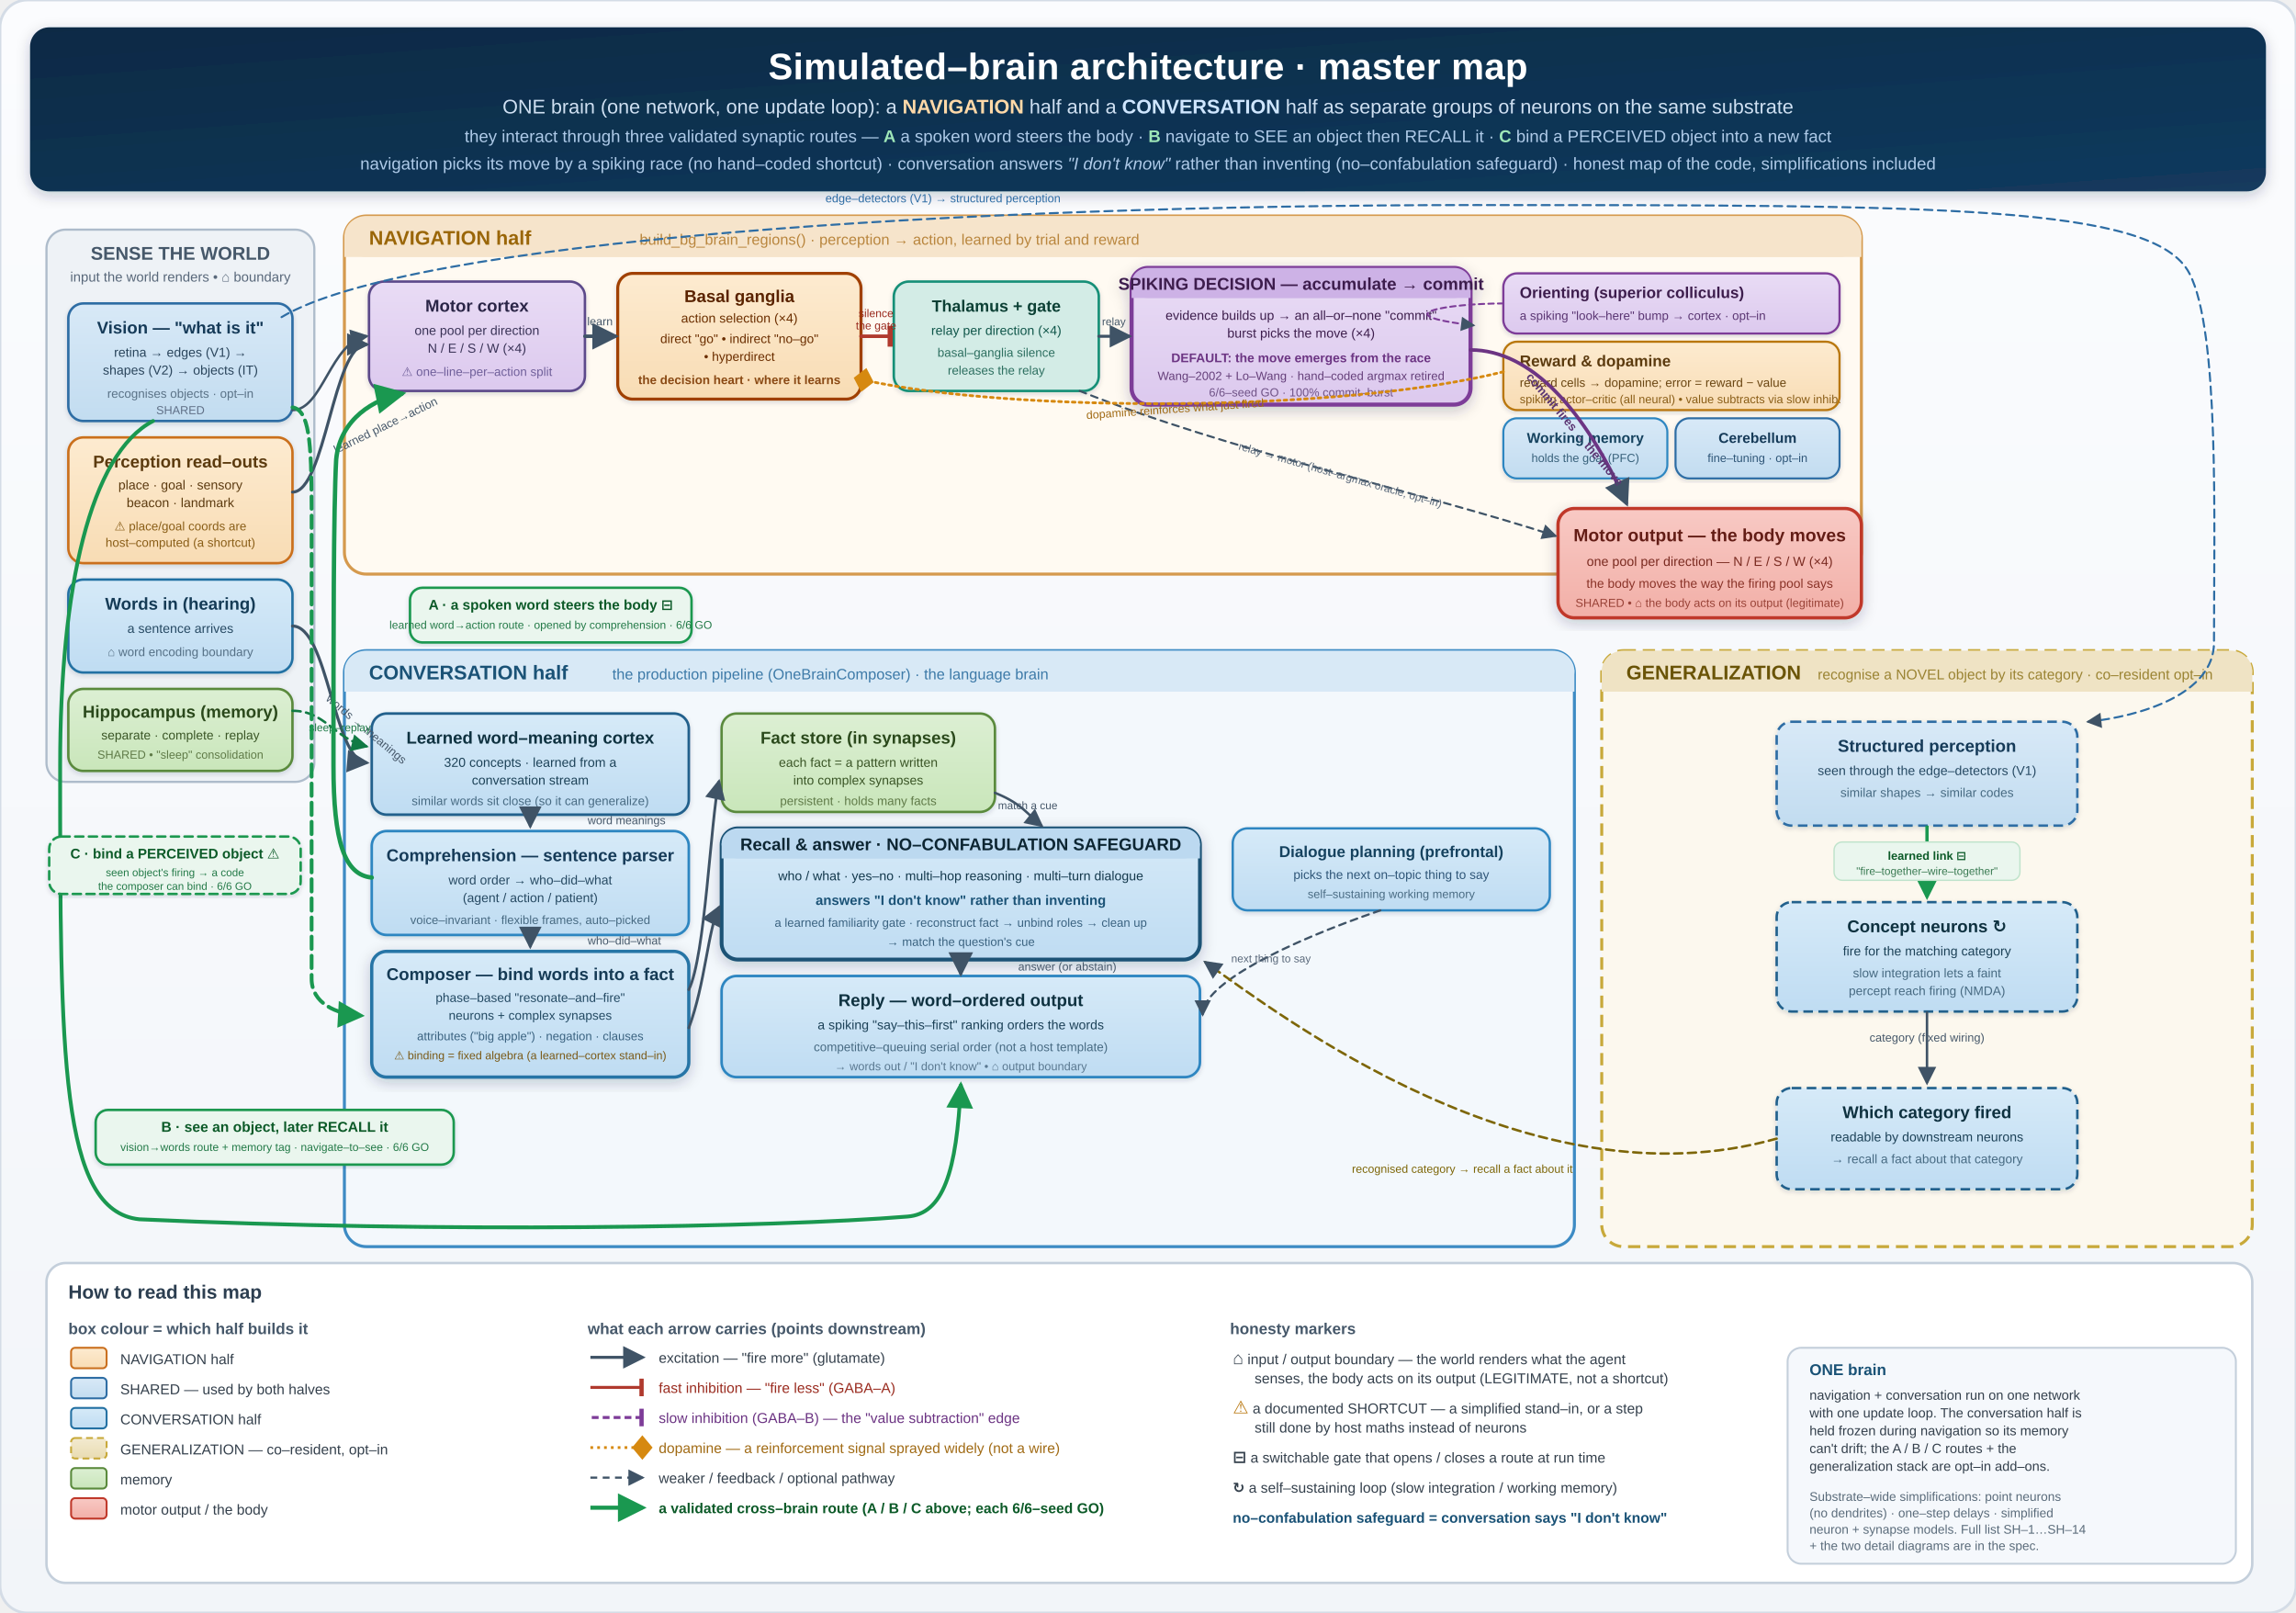
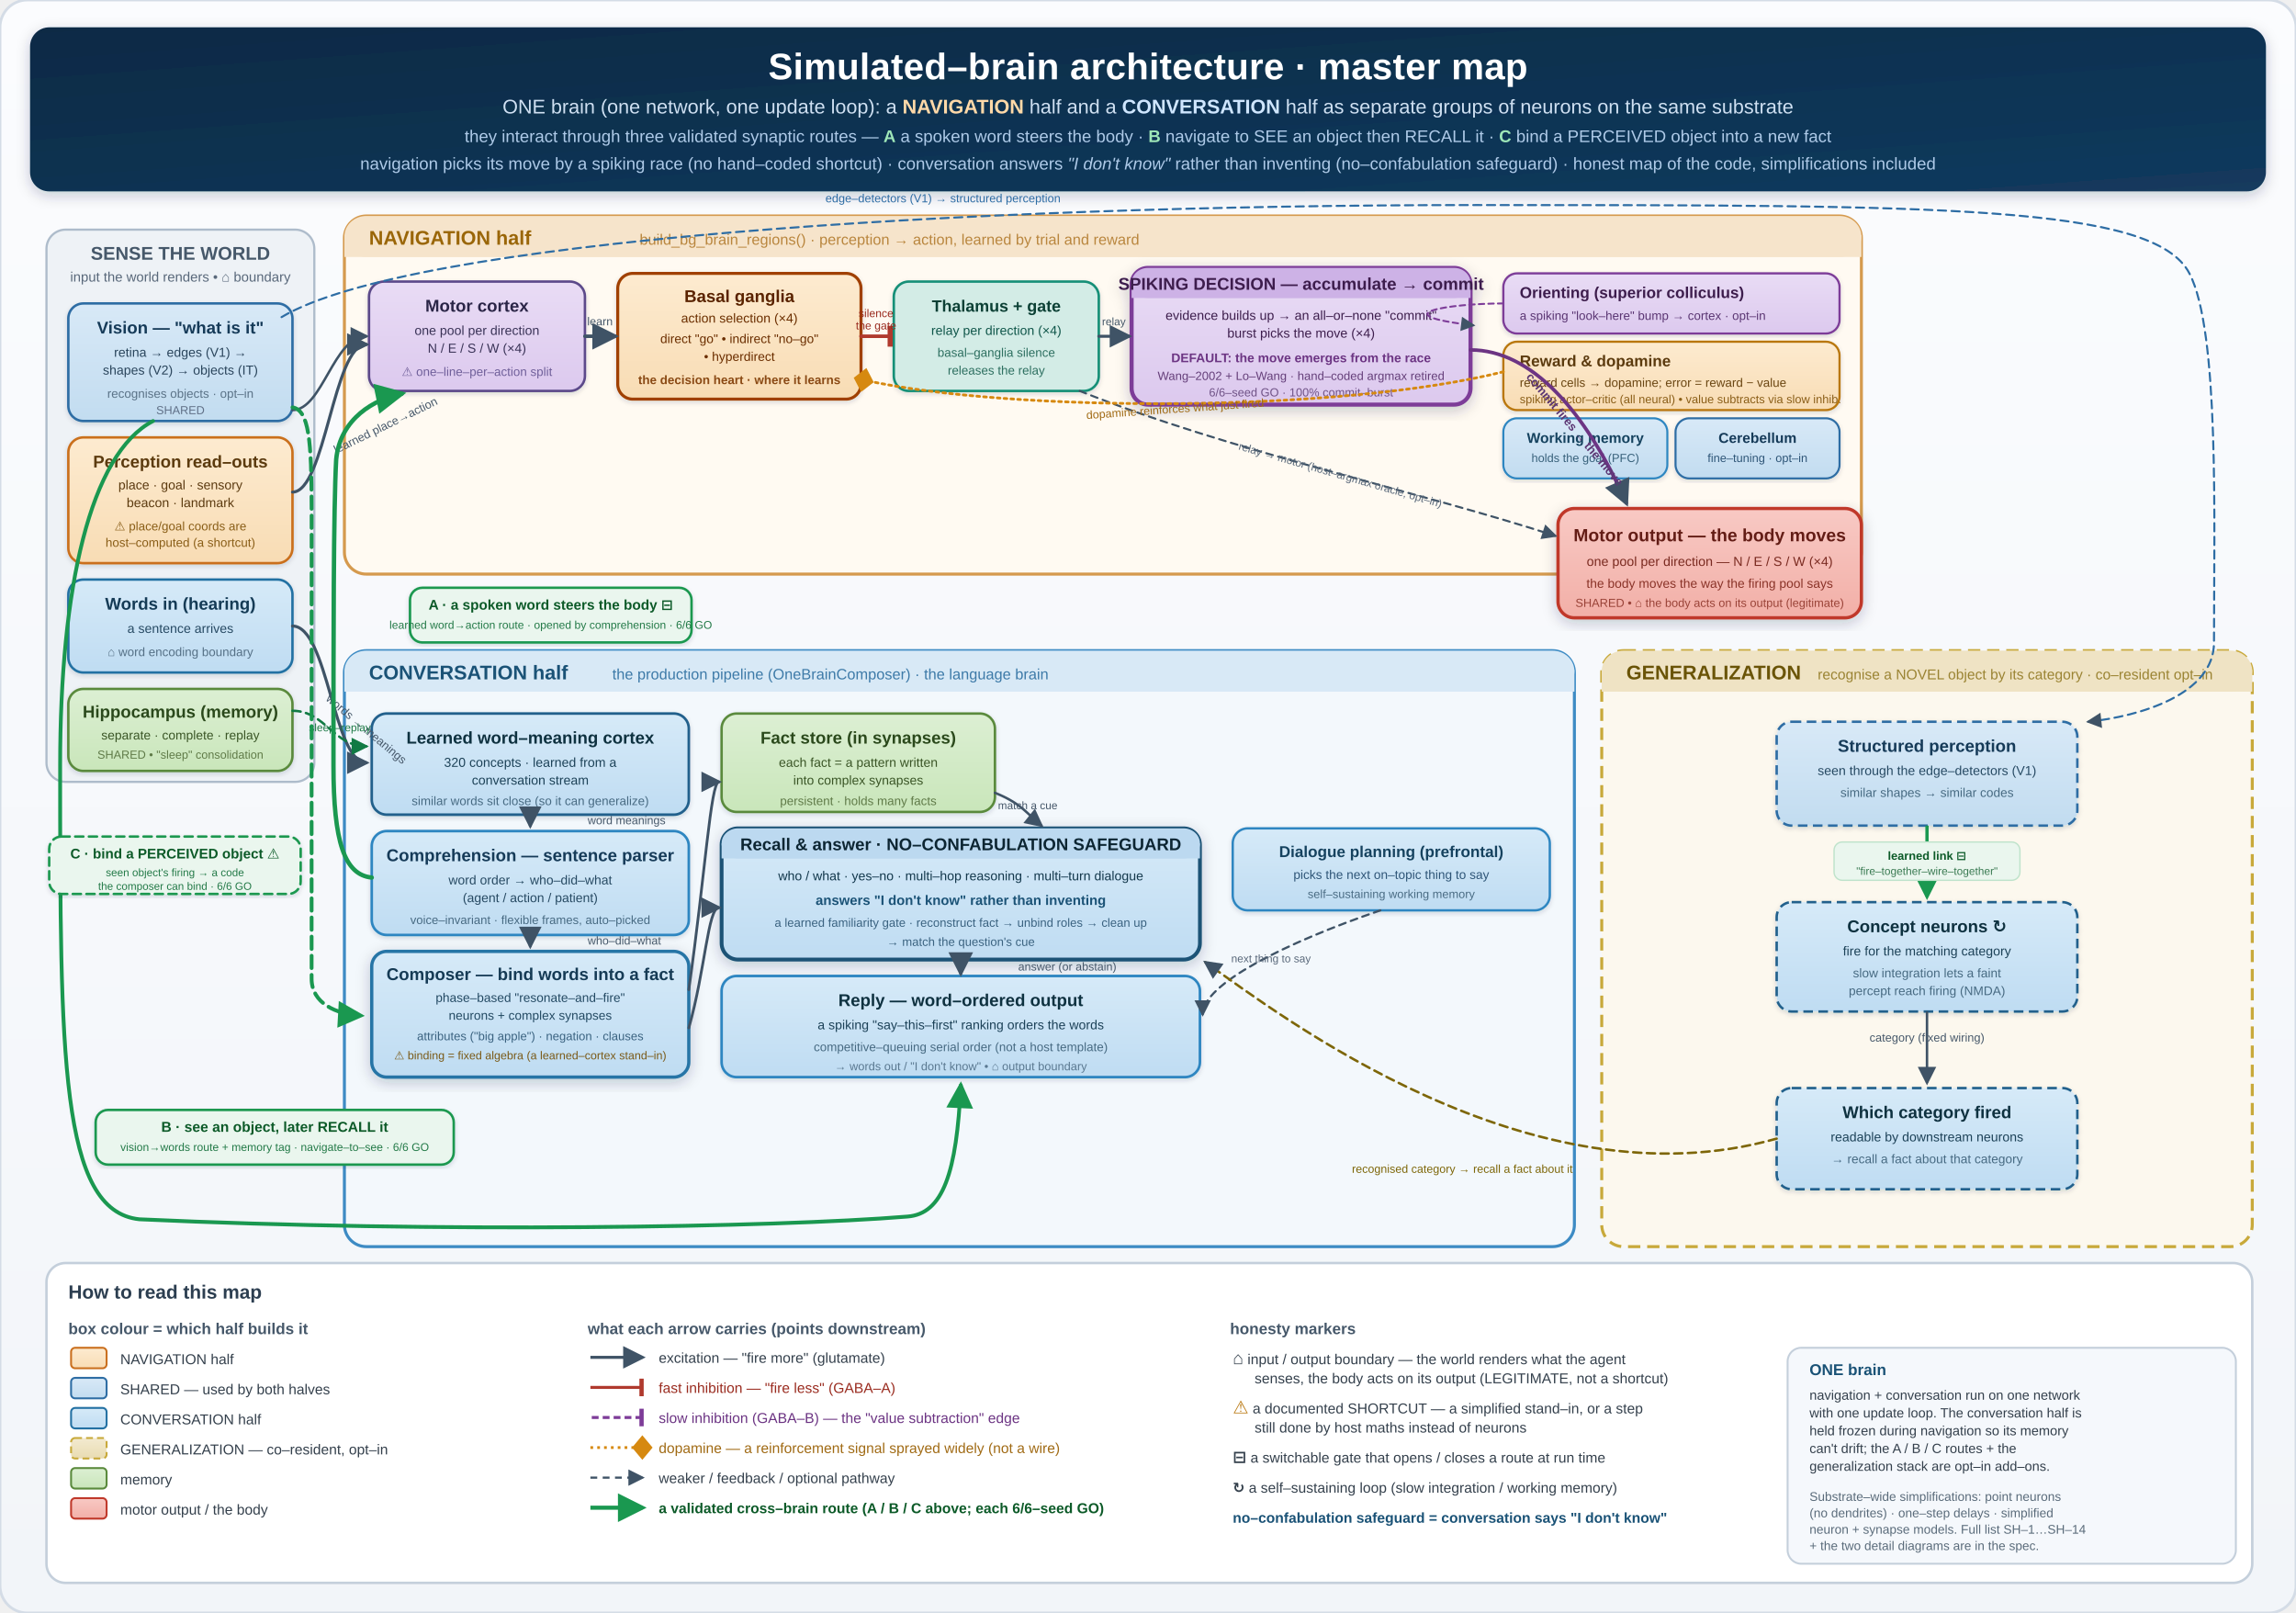
<svg xmlns="http://www.w3.org/2000/svg" viewBox="0 0 1680 1180" font-family="'Segoe UI','Helvetica Neue',Arial,sans-serif">
  <defs>
    <linearGradient id="gNav" x1="0" y1="0" x2="0" y2="1">
      <stop offset="0" stop-color="#fdebd0" />
      <stop offset="1" stop-color="#f8dcb4" />
    </linearGradient>
    <linearGradient id="gDec" x1="0" y1="0" x2="0" y2="1">
      <stop offset="0" stop-color="#e9dcf5" />
      <stop offset="1" stop-color="#dcc9ee" />
    </linearGradient>
    <linearGradient id="gMem" x1="0" y1="0" x2="0" y2="1">
      <stop offset="0" stop-color="#dcefd3" />
      <stop offset="1" stop-color="#c9e6ba" />
    </linearGradient>
    <linearGradient id="gPer" x1="0" y1="0" x2="0" y2="1">
      <stop offset="0" stop-color="#d8e9f7" />
      <stop offset="1" stop-color="#c2dcf0" />
    </linearGradient>
    <linearGradient id="gLang" x1="0" y1="0" x2="0" y2="1">
      <stop offset="0" stop-color="#d6eaf8" />
      <stop offset="1" stop-color="#bfdcf2" />
    </linearGradient>
    <linearGradient id="gMot" x1="0" y1="0" x2="0" y2="1">
      <stop offset="0" stop-color="#f8c9c4" />
      <stop offset="1" stop-color="#f2afa7" />
    </linearGradient>
    <linearGradient id="gGen" x1="0" y1="0" x2="0" y2="1">
      <stop offset="0" stop-color="#f3ead0" />
      <stop offset="1" stop-color="#e9dcb2" />
    </linearGradient>
    <linearGradient id="gHero" x1="0" y1="0" x2="1" y2="1">
      <stop offset="0" stop-color="#0b2a45" />
      <stop offset="1" stop-color="#123a5e" />
    </linearGradient>
    <linearGradient id="gPage" x1="0" y1="0" x2="0" y2="1">
      <stop offset="0" stop-color="#fbfcfe" />
      <stop offset="1" stop-color="#f2f5f9" />
    </linearGradient>
    <marker id="arrEx" viewBox="0 0 10 10" refX="8.5" refY="5" markerWidth="7.5" markerHeight="7.5" orient="auto-start-reverse">
      <path d="M0,0 L10,5 L0,10 z" fill="#3f5366" />
    </marker>
    <marker id="arrInh" viewBox="0 0 10 10" refX="1.5" refY="5" markerWidth="6.5" markerHeight="9" orient="auto-start-reverse">
      <rect x="0" y="0.5" width="2.2" height="9" fill="#b03a2e" />
    </marker>
    <marker id="arrSlow" viewBox="0 0 10 10" refX="1.5" refY="5" markerWidth="6.5" markerHeight="9" orient="auto-start-reverse">
      <rect x="0" y="0.5" width="2.2" height="9" fill="#7d3c98" />
    </marker>
    <marker id="arrDA" viewBox="0 0 12 12" refX="6" refY="6" markerWidth="9" markerHeight="9" orient="auto-start-reverse">
      <path d="M6,0 L11,6 L6,12 L1,6 z" fill="#d68910" />
    </marker>
    <marker id="arrX" viewBox="0 0 10 10" refX="8.5" refY="5" markerWidth="7" markerHeight="7" orient="auto-start-reverse">
      <path d="M0,0 L10,5 L0,10 z" fill="#1a9850" />
    </marker>
    <marker id="arrXr" viewBox="0 0 10 10" refX="8.5" refY="5" markerWidth="7" markerHeight="7" orient="auto-start-reverse">
      <path d="M0,0 L10,5 L0,10 z" fill="#117a44" />
    </marker>
    <filter id="soft" x="-8%" y="-8%" width="116%" height="116%">
      <feDropShadow dx="0" dy="1.4" stdDeviation="1.8" flood-color="#1a2a3a" flood-opacity="0.16" />
    </filter>
    <filter id="softLg" x="-12%" y="-12%" width="124%" height="124%">
      <feDropShadow dx="0" dy="3" stdDeviation="5" flood-color="#0b2240" flood-opacity="0.22" />
    </filter>
  </defs>
  <rect x="0" y="0" width="1680" height="1180" rx="20" fill="url(#gPage)" stroke="#d4dce6" stroke-width="2" />
  <g>
    <rect x="22" y="20" width="1636" height="120" rx="14" fill="url(#gHero)" filter="url(#softLg)" />
    <text x="840" y="58" text-anchor="middle" font-size="27" font-weight="700" fill="#ffffff" letter-spacing="0.2">Simulated–brain architecture · master map</text>
    <text x="840" y="83" text-anchor="middle" font-size="14.5" fill="#cfe0f2">ONE brain (one network, one update loop): a <tspan font-weight="700" fill="#ffd9a8">NAVIGATION</tspan> half and a <tspan font-weight="700" fill="#cfe6ff">CONVERSATION</tspan> half as separate groups of neurons on the same substrate</text>
    <text x="840" y="104" text-anchor="middle" font-size="12.5" fill="#aecae8">they interact through three validated synaptic routes — <tspan font-weight="700" fill="#9ee7b8">A</tspan> a spoken word steers the body · <tspan font-weight="700" fill="#9ee7b8">B</tspan> navigate to SEE an object then RECALL it · <tspan font-weight="700" fill="#9ee7b8">C</tspan> bind a PERCEIVED object into a new fact</text>
    <text x="840" y="124" text-anchor="middle" font-size="12.5" fill="#aecae8">navigation picks its move by a spiking race (no hand–coded shortcut) · conversation answers <tspan font-style="italic">"I don't know"</tspan> rather than inventing (no–confabulation safeguard) · honest map of the code, simplifications included</text>
  </g>
  <g>
    <rect x="34" y="168" width="196" height="404" rx="14" fill="#eef2f6" stroke="#aebccb" stroke-width="1.6" />
    <text x="132" y="190" text-anchor="middle" font-size="13.5" font-weight="700" fill="#46586a">SENSE THE WORLD</text>
    <text x="132" y="206" text-anchor="middle" font-size="10" fill="#59687a">input the world renders • ⌂ boundary</text>
    <g filter="url(#soft)">
      <rect x="50" y="222" width="164" height="86" rx="11" fill="url(#gPer)" stroke="#2e6da4" stroke-width="1.8" />
      <text x="132" y="244" text-anchor="middle" font-size="12.5" font-weight="700" fill="#163a59">Vision — "what is it"</text>
      <text x="132" y="261" text-anchor="middle" font-size="9.5" fill="#2a455c">retina → edges (V1) →</text>
      <text x="132" y="274" text-anchor="middle" font-size="9.5" fill="#2a455c">shapes (V2) → objects (IT)</text>
      <text x="132" y="291" text-anchor="middle" font-size="9" fill="#5a7287">recognises objects · opt–in</text>
      <text x="132" y="303" text-anchor="middle" font-size="8.5" fill="#5f6f86">SHARED</text>
    </g>
    <g filter="url(#soft)">
      <rect x="50" y="320" width="164" height="92" rx="11" fill="url(#gNav)" stroke="#ca6f1e" stroke-width="1.8" />
      <text x="132" y="342" text-anchor="middle" font-size="12.5" font-weight="700" fill="#5b3a10">Perception read–outs</text>
      <text x="132" y="358" text-anchor="middle" font-size="9.5" fill="#5b3a10">place · goal · sensory</text>
      <text x="132" y="371" text-anchor="middle" font-size="9.5" fill="#5b3a10">beacon · landmark</text>
      <text x="132" y="388" text-anchor="middle" font-size="9" fill="#8a5e18">⚠ place/goal coords are</text>
      <text x="132" y="400" text-anchor="middle" font-size="9" fill="#8a5e18">host–computed (a shortcut)</text>
    </g>
    <g filter="url(#soft)">
      <rect x="50" y="424" width="164" height="68" rx="11" fill="url(#gLang)" stroke="#2471a3" stroke-width="1.8" />
      <text x="132" y="446" text-anchor="middle" font-size="12.5" font-weight="700" fill="#123a55">Words in (hearing)</text>
      <text x="132" y="463" text-anchor="middle" font-size="9.5" fill="#274a63">a sentence arrives</text>
      <text x="132" y="480" text-anchor="middle" font-size="9" fill="#557086">⌂ word encoding boundary</text>
    </g>
    <g filter="url(#soft)">
      <rect x="50" y="504" width="164" height="60" rx="11" fill="url(#gMem)" stroke="#5a8a3c" stroke-width="1.8" />
      <text x="132" y="525" text-anchor="middle" font-size="12.5" font-weight="700" fill="#2c4a1c">Hippocampus (memory)</text>
      <text x="132" y="541" text-anchor="middle" font-size="9.3" fill="#3a5526">separate · complete · replay</text>
      <text x="132" y="555" text-anchor="middle" font-size="8.5" fill="#5f7a47">SHARED • "sleep" consolidation</text>
    </g>
  </g>
  <g>
    <rect x="252" y="158" width="1110" height="262" rx="16" fill="#fffaf2" stroke="#d59a4e" stroke-width="2.2" />
    <rect x="252" y="158" width="1110" height="30" rx="16" fill="#f6e4cb" />
    <rect x="252" y="172" width="1110" height="16" fill="#f6e4cb" />
    <text x="270" y="179" font-size="14.5" font-weight="700" fill="#9a6608">NAVIGATION half</text>
    <text x="468" y="179" font-size="11" fill="#b9863e">build_bg_brain_regions()  ·  perception → action, learned by trial and reward</text>
    <g filter="url(#soft)">
      <rect x="270" y="206" width="158" height="80" rx="11" fill="url(#gDec)" stroke="#5b4a8a" stroke-width="1.8" />
      <text x="349" y="228" text-anchor="middle" font-size="12.5" font-weight="700" fill="#2c2547">Motor cortex</text>
      <text x="349" y="245" text-anchor="middle" font-size="9.5" fill="#3a3357">one pool per direction</text>
      <text x="349" y="258" text-anchor="middle" font-size="9.5" fill="#3a3357">N / E / S / W  (×4)</text>
      <text x="349" y="275" text-anchor="middle" font-size="9" fill="#6f5f9a">⚠ one–line–per–action split</text>
    </g>
    <g filter="url(#soft)">
      <rect x="452" y="200" width="178" height="92" rx="11" fill="url(#gNav)" stroke="#a04000" stroke-width="2.2" />
      <text x="541" y="221" text-anchor="middle" font-size="12.5" font-weight="700" fill="#5a2400">Basal ganglia</text>
      <text x="541" y="236" text-anchor="middle" font-size="9.5" fill="#6b2e00">action selection (×4)</text>
      <text x="541" y="251" text-anchor="middle" font-size="9.3" fill="#6b2e00">direct "go" • indirect "no–go"</text>
      <text x="541" y="264" text-anchor="middle" font-size="9.3" fill="#6b2e00">• hyperdirect</text>
      <text x="541" y="281" text-anchor="middle" font-size="9" font-weight="700" fill="#8a4a14">the decision heart · where it learns</text>
    </g>
    <g filter="url(#soft)">
      <rect x="654" y="206" width="150" height="80" rx="11" fill="#d3ece6" stroke="#148f77" stroke-width="1.8" />
      <text x="729" y="228" text-anchor="middle" font-size="12" font-weight="700" fill="#0a4034">Thalamus + gate</text>
      <text x="729" y="245" text-anchor="middle" font-size="9.5" fill="#10564a">relay per direction (×4)</text>
      <text x="729" y="261" text-anchor="middle" font-size="9" fill="#2d6f60">basal–ganglia silence</text>
      <text x="729" y="274" text-anchor="middle" font-size="9" fill="#2d6f60">releases the relay</text>
    </g>
    <g filter="url(#softLg)">
      <rect x="828" y="196" width="248" height="100" rx="12" fill="url(#gDec)" stroke="#7d3c98" stroke-width="3" />
      <rect x="828" y="196" width="248" height="22" rx="12" fill="#cdb2e6" />
      <rect x="828" y="207" width="248" height="11" fill="#cdb2e6" />
      <text x="952" y="212" text-anchor="middle" font-size="12.5" font-weight="700" fill="#3e1f4d">SPIKING DECISION — accumulate → commit</text>
      <text x="952" y="234" text-anchor="middle" font-size="9.6" fill="#3e1f4d">evidence builds up → an all–or–none "commit"</text>
      <text x="952" y="247" text-anchor="middle" font-size="9.6" fill="#3e1f4d">burst picks the move  (×4)</text>
      <text x="952" y="265" text-anchor="middle" font-size="9.3" font-weight="700" fill="#6c3483">DEFAULT: the move emerges from the race</text>
      <text x="952" y="278" text-anchor="middle" font-size="8.8" fill="#653f7a">Wang–2002 + Lo–Wang · hand–coded argmax retired</text>
      <text x="952" y="290" text-anchor="middle" font-size="8.6" fill="#6f5286">6/6–seed GO · 100% commit–burst</text>
    </g>
    <g filter="url(#soft)">
      <rect x="1100" y="200" width="246" height="44" rx="10" fill="url(#gDec)" stroke="#7d3c98" stroke-width="1.6" />
      <text x="1112" y="218" font-size="11.5" font-weight="700" fill="#3e1f4d">Orienting (superior colliculus)</text>
      <text x="1112" y="234" font-size="9" fill="#5b3673">a spiking "look–here" bump → cortex · opt–in</text>
    </g>
    <g filter="url(#soft)">
      <rect x="1100" y="250" width="246" height="50" rx="10" fill="url(#gNav)" stroke="#b9770e" stroke-width="1.6" />
      <text x="1112" y="268" font-size="11.5" font-weight="700" fill="#5b3a10">Reward &amp; dopamine</text>
      <text x="1112" y="283" font-size="9" fill="#6b4612">reward cells → dopamine; error = reward − value</text>
      <text x="1112" y="295" font-size="8.6" fill="#8a5e18">spiking actor–critic (all neural) • value subtracts via slow inhib.</text>
    </g>
    <g filter="url(#soft)">
      <rect x="1100" y="306" width="120" height="44" rx="10" fill="url(#gPer)" stroke="#2e86c1" stroke-width="1.5" />
      <text x="1160" y="324" text-anchor="middle" font-size="10.5" font-weight="700" fill="#16435f">Working memory</text>
      <text x="1160" y="338" text-anchor="middle" font-size="8.6" fill="#37607a">holds the goal (PFC)</text>
    </g>
    <g filter="url(#soft)">
      <rect x="1226" y="306" width="120" height="44" rx="10" fill="url(#gPer)" stroke="#2e6da4" stroke-width="1.5" />
      <text x="1286" y="324" text-anchor="middle" font-size="10.5" font-weight="700" fill="#163a59">Cerebellum</text>
      <text x="1286" y="338" text-anchor="middle" font-size="8.6" fill="#2e5577">fine–tuning · opt–in</text>
    </g>
  </g>
  <g filter="url(#softLg)">
    <rect x="1140" y="372" width="222" height="80" rx="12" fill="url(#gMot)" stroke="#c0392b" stroke-width="2.4" />
    <text x="1251" y="396" text-anchor="middle" font-size="13" font-weight="700" fill="#641e16">Motor output — the body moves</text>
    <text x="1251" y="414" text-anchor="middle" font-size="9.6" fill="#7a2a20">one pool per direction — N / E / S / W (×4)</text>
    <text x="1251" y="430" text-anchor="middle" font-size="9.3" fill="#8a3328">the body moves the way the firing pool says</text>
    <text x="1251" y="444" text-anchor="middle" font-size="8.6" fill="#9a4338">SHARED • ⌂ the body acts on its output (legitimate)</text>
  </g>
  <g>
    <rect x="252" y="476" width="900" height="436" rx="16" fill="#f3f8fc" stroke="#3d8bc4" stroke-width="2.2" />
    <rect x="252" y="476" width="900" height="30" rx="16" fill="#d8e9f6" />
    <rect x="252" y="490" width="900" height="16" fill="#d8e9f6" />
    <text x="270" y="497" font-size="14.5" font-weight="700" fill="#1a5276">CONVERSATION half</text>
    <text x="448" y="497" font-size="11" fill="#3d7aa8">the production pipeline (OneBrainComposer) · the language brain</text>
    <g filter="url(#soft)">
      <rect x="272" y="522" width="232" height="74" rx="11" fill="url(#gLang)" stroke="#21618c" stroke-width="1.9" />
      <text x="388" y="544" text-anchor="middle" font-size="12.5" font-weight="700" fill="#10303f">Learned word–meaning cortex</text>
      <text x="388" y="561" text-anchor="middle" font-size="9.5" fill="#1d4258">320 concepts · learned from a</text>
      <text x="388" y="574" text-anchor="middle" font-size="9.5" fill="#1d4258">conversation stream</text>
      <text x="388" y="589" text-anchor="middle" font-size="9" fill="#476a82">similar words sit close (so it can generalize)</text>
    </g>
    <g filter="url(#soft)">
      <rect x="272" y="608" width="232" height="76" rx="11" fill="url(#gLang)" stroke="#2e86c1" stroke-width="1.9" />
      <text x="388" y="630" text-anchor="middle" font-size="12.5" font-weight="700" fill="#163a59">Comprehension — sentence parser</text>
      <text x="388" y="647" text-anchor="middle" font-size="9.4" fill="#274a63">word order → who–did–what</text>
      <text x="388" y="660" text-anchor="middle" font-size="9.4" fill="#274a63">(agent / action / patient)</text>
      <text x="388" y="676" text-anchor="middle" font-size="8.8" fill="#476a82">voice–invariant · flexible frames, auto–picked</text>
    </g>
    <g filter="url(#softLg)">
      <rect x="272" y="696" width="232" height="92" rx="11" fill="url(#gLang)" stroke="#2874a6" stroke-width="2.4" />
      <text x="388" y="717" text-anchor="middle" font-size="12.5" font-weight="700" fill="#143a54">Composer — bind words into a fact</text>
      <text x="388" y="733" text-anchor="middle" font-size="9.2" fill="#244a63">phase–based "resonate–and–fire"</text>
      <text x="388" y="746" text-anchor="middle" font-size="9.2" fill="#244a63">neurons + complex synapses</text>
      <text x="388" y="761" text-anchor="middle" font-size="8.8" fill="#3a6280">attributes ("big apple") · negation · clauses</text>
      <text x="388" y="775" text-anchor="middle" font-size="8.4" fill="#7a5a18">⚠ binding = fixed algebra (a learned–cortex stand–in)</text>
    </g>
    <g filter="url(#soft)">
      <rect x="528" y="522" width="200" height="72" rx="11" fill="url(#gMem)" stroke="#5a8a3c" stroke-width="1.8" />
      <text x="628" y="544" text-anchor="middle" font-size="12.5" font-weight="700" fill="#2c4a1c">Fact store (in synapses)</text>
      <text x="628" y="561" text-anchor="middle" font-size="9.4" fill="#3a5526">each fact = a pattern written</text>
      <text x="628" y="574" text-anchor="middle" font-size="9.4" fill="#3a5526">into complex synapses</text>
      <text x="628" y="589" text-anchor="middle" font-size="9" fill="#5f7a47">persistent · holds many facts</text>
    </g>
    <g filter="url(#softLg)">
      <rect x="528" y="606" width="350" height="96" rx="12" fill="url(#gLang)" stroke="#1a5276" stroke-width="2.8" />
      <rect x="528" y="606" width="350" height="22" rx="12" fill="#bcd9f0" />
      <rect x="528" y="617" width="350" height="11" fill="#bcd9f0" />
      <text x="703" y="622" text-anchor="middle" font-size="12.5" font-weight="700" fill="#0c2533">Recall &amp; answer · NO–CONFABULATION SAFEGUARD</text>
      <text x="703" y="644" text-anchor="middle" font-size="9.5" fill="#13384c">who / what · yes–no · multi–hop reasoning · multi–turn dialogue</text>
      <text x="703" y="662" text-anchor="middle" font-size="10" font-weight="700" fill="#1a5276">answers "I don't know" rather than inventing</text>
      <text x="703" y="678" text-anchor="middle" font-size="8.8" fill="#3a6280">a learned familiarity gate · reconstruct fact → unbind roles → clean up</text>
      <text x="703" y="692" text-anchor="middle" font-size="8.8" fill="#3a6280">→ match the question's cue</text>
    </g>
    <g filter="url(#soft)">
      <rect x="902" y="606" width="232" height="60" rx="11" fill="url(#gLang)" stroke="#2e86c1" stroke-width="1.7" />
      <text x="1018" y="627" text-anchor="middle" font-size="11.5" font-weight="700" fill="#16435f">Dialogue planning (prefrontal)</text>
      <text x="1018" y="643" text-anchor="middle" font-size="9.2" fill="#2e5577">picks the next on–topic thing to say</text>
      <text x="1018" y="657" text-anchor="middle" font-size="8.6" fill="#4a6c84">self–sustaining working memory</text>
    </g>
    <g filter="url(#soft)">
      <rect x="528" y="714" width="350" height="74" rx="11" fill="url(#gLang)" stroke="#2e86c1" stroke-width="1.9" />
      <text x="703" y="736" text-anchor="middle" font-size="12.5" font-weight="700" fill="#10303f">Reply — word–ordered output</text>
      <text x="703" y="753" text-anchor="middle" font-size="9.5" fill="#1d4258">a spiking "say–this–first" ranking orders the words</text>
      <text x="703" y="769" text-anchor="middle" font-size="9" fill="#476a82">competitive–queuing serial order (not a host template)</text>
      <text x="703" y="783" text-anchor="middle" font-size="8.6" fill="#5a7890">→ words out / "I don't know" • ⌂ output boundary</text>
    </g>
  </g>
  <g>
    <rect x="1172" y="476" width="476" height="436" rx="16" fill="#fcf8ee" stroke="#c8a93a" stroke-width="2.2" stroke-dasharray="9 5" />
    <rect x="1172" y="476" width="476" height="30" rx="16" fill="#efe3c4" />
    <rect x="1172" y="490" width="476" height="16" fill="#efe3c4" />
    <text x="1190" y="497" font-size="14.5" font-weight="700" fill="#6a5407">GENERALIZATION</text>
    <text x="1330" y="497" font-size="10.5" fill="#9a8332">recognise a NOVEL object by its category · co–resident opt–in</text>
    <g filter="url(#soft)">
      <rect x="1300" y="528" width="220" height="76" rx="11" fill="url(#gPer)" stroke="#2e6da4" stroke-width="1.8" stroke-dasharray="7 4" />
      <text x="1410" y="550" text-anchor="middle" font-size="12.5" font-weight="700" fill="#163a59">Structured perception</text>
      <text x="1410" y="567" text-anchor="middle" font-size="9.5" fill="#274a63">seen through the edge–detectors (V1)</text>
      <text x="1410" y="583" text-anchor="middle" font-size="9.2" fill="#476a82">similar shapes → similar codes</text>
    </g>
    <g filter="url(#soft)">
      <rect x="1300" y="660" width="220" height="80" rx="11" fill="url(#gLang)" stroke="#21618c" stroke-width="1.8" stroke-dasharray="7 4" />
      <text x="1410" y="682" text-anchor="middle" font-size="12.5" font-weight="700" fill="#10303f">Concept neurons  ↻</text>
      <text x="1410" y="699" text-anchor="middle" font-size="9.5" fill="#1d4258">fire for the matching category</text>
      <text x="1410" y="715" text-anchor="middle" font-size="9.2" fill="#476a82">slow integration lets a faint</text>
      <text x="1410" y="728" text-anchor="middle" font-size="9.2" fill="#476a82">percept reach firing (NMDA)</text>
    </g>
    <g filter="url(#soft)">
      <rect x="1300" y="796" width="220" height="74" rx="11" fill="url(#gLang)" stroke="#21618c" stroke-width="1.8" stroke-dasharray="7 4" />
      <text x="1410" y="818" text-anchor="middle" font-size="12.5" font-weight="700" fill="#10303f">Which category fired</text>
      <text x="1410" y="835" text-anchor="middle" font-size="9.5" fill="#1d4258">readable by downstream neurons</text>
      <text x="1410" y="851" text-anchor="middle" font-size="9.2" fill="#476a82">→ recall a fact about that category</text>
    </g>
    <path d="M1410,604 L1410,656" fill="none" stroke="#1a9850" stroke-width="2.4" marker-end="url(#arrX)" />
    <rect x="1342" y="616" width="136" height="28" rx="6" fill="#eaf6ee" stroke="#bfe3cb" stroke-width="1" />
    <text x="1410" y="629" text-anchor="middle" font-size="8.6" font-weight="700" fill="#0c5a28">learned link ⊟</text>
    <text x="1410" y="640" text-anchor="middle" font-size="8" fill="#3a7a52">"fire–together–wire–together"</text>
    <path d="M1410,740 L1410,792" fill="none" stroke="#3f5366" stroke-width="1.8" marker-end="url(#arrEx)" />
    <text x="1410" y="762" text-anchor="middle" font-size="8.6" fill="#46586a">category (fixed wiring)</text>
  </g>
  <g fill="none" stroke-linecap="round">
-     <path d="M214,300 C236,300 242,250 268,246" stroke="#3f5366" stroke-width="1.8" marker-end="url(#arrEx)" />
+     <path d="M214,300 C236,300 244,246 268,246" stroke="#3f5366" stroke-width="1.8" marker-end="url(#arrEx)" />
    <path d="M214,360 C238,360 244,252 268,252" stroke="#3f5366" stroke-width="2.2" marker-end="url(#arrEx)" />
    <text x="246" y="332" font-size="8.6" fill="#46586a" transform="rotate(-26 246 332)">learned place→action</text>
-     <path d="M214,458 C240,458 244,556 268,558" stroke="#3f5366" stroke-width="2.2" marker-end="url(#arrEx)" />
+     <path d="M214,458 C240,458 244,558 268,558" stroke="#3f5366" stroke-width="2.2" marker-end="url(#arrEx)" />
    <text x="238" y="512" font-size="8.6" fill="#46586a" transform="rotate(40 238 512)">words → meanings</text>
    <path d="M428,246 L450,246" stroke="#3f5366" stroke-width="2.6" marker-end="url(#arrEx)" />
    <text x="439" y="238" text-anchor="middle" font-size="8.4" fill="#46586a">learn</text>
    <path d="M630,246 L652,246" stroke="#b03a2e" stroke-width="2.6" marker-end="url(#arrInh)" />
    <text x="641" y="232" text-anchor="middle" font-size="8.2" fill="#9a2c20">silence</text>
    <text x="641" y="241" text-anchor="middle" font-size="8.2" fill="#9a2c20">the gate</text>
    <path d="M804,246 L826,246" stroke="#3f5366" stroke-width="2.2" marker-end="url(#arrEx)" />
    <text x="815" y="238" text-anchor="middle" font-size="8" fill="#46586a">relay</text>
    <path d="M1076,256 C1120,256 1160,300 1190,368" stroke="#6c3483" stroke-width="2.6" marker-end="url(#arrEx)" />
    <text x="1150" y="316" text-anchor="middle" font-size="8.8" font-weight="700" fill="#5b3673" transform="rotate(50 1150 316)">commit fires → the move</text>
    <path d="M790,286 C900,330 1040,360 1138,392" stroke="#3f5366" stroke-width="1.5" stroke-dasharray="5 4" marker-end="url(#arrEx)" />
    <text x="980" y="350" text-anchor="middle" font-size="8" fill="#59687a" transform="rotate(16 980 350)">relay → motor (host–argmax oracle, opt–in)</text>
    <path d="M1100,222 C1060,222 1010,230 1078,238" stroke="#7d3c98" stroke-width="1.4" stroke-dasharray="4 3" marker-end="url(#arrEx)" />
    <path d="M1100,272 C980,302 740,302 632,278" stroke="#d68910" stroke-width="2" stroke-dasharray="2 3" marker-end="url(#arrDA)" />
    <text x="860" y="302" text-anchor="middle" font-size="8.4" fill="#a06a14" transform="rotate(-4 860 302)">dopamine reinforces what just fired</text>
    <path d="M388,596 L388,604" stroke="#3f5366" stroke-width="2.2" marker-end="url(#arrEx)" />
    <text x="430" y="603" font-size="8.4" fill="#46586a">word meanings</text>
    <path d="M388,684 L388,692" stroke="#3f5366" stroke-width="2.2" marker-end="url(#arrEx)" />
    <text x="430" y="691" font-size="8.4" fill="#46586a">who–did–what</text>
-     <path d="M504,724 C516,700 520,600 526,572" stroke="#3f5366" stroke-width="2" marker-end="url(#arrEx)" />
-     <path d="M504,752 C516,720 518,680 526,664" stroke="#3f5366" stroke-width="2" marker-end="url(#arrEx)" />
+     <path d="M504,724 C516,640 520,572 526,572" stroke="#3f5366" stroke-width="2" marker-end="url(#arrEx)" />
+     <path d="M504,752 C516,710 518,664 526,664" stroke="#3f5366" stroke-width="2" marker-end="url(#arrEx)" />
    <path d="M728,580 C748,588 752,596 762,604" stroke="#3f5366" stroke-width="1.8" marker-end="url(#arrEx)" />
    <text x="752" y="592" text-anchor="middle" font-size="8" fill="#46586a">match a cue</text>
    <path d="M703,702 L703,712" stroke="#3f5366" stroke-width="2.4" marker-end="url(#arrEx)" />
    <text x="745" y="710" font-size="8.4" fill="#46586a">answer (or abstain)</text>
    <path d="M1010,666 C940,690 880,720 880,742" stroke="#3f5366" stroke-width="1.6" stroke-dasharray="5 4" marker-end="url(#arrEx)" />
    <text x="930" y="704" text-anchor="middle" font-size="8" fill="#59687a">next thing to say</text>
-     <path d="M214,520 C238,520 244,540 268,546" stroke="#117a44" stroke-width="1.8" stroke-dasharray="6 4" marker-end="url(#arrXr)" />
+     <path d="M214,520 C238,520 244,546 268,546" stroke="#117a44" stroke-width="1.8" stroke-dasharray="6 4" marker-end="url(#arrXr)" />
    <text x="226" y="535" font-size="8" fill="#1e7a46">sleep–replay</text>
  </g>
  <g fill="none" stroke-linecap="round">
    <path d="M272,642 C252,640 244,616 244,560 C244,470 244,372 246,336 C249,306 274,292 294,288" stroke="#1a9850" stroke-width="3.2" marker-end="url(#arrX)" />
    <path d="M214,298 C226,300 228,322 228,372 C228,520 228,672 228,716 C228,734 246,742 264,743" stroke="#1a9850" stroke-width="2.8" stroke-dasharray="9 5" marker-end="url(#arrX)" />
    <path d="M112,308 C66,332 44,430 44,560 C44,772 44,886 102,892 C320,902 566,898 664,890 C690,888 700,858 703,794" stroke="#1a9850" stroke-width="2.8" marker-end="url(#arrX)" />
    <g>
      <rect x="300" y="430" width="206" height="40" rx="9" fill="#eaf6ee" stroke="#1a9850" stroke-width="1.8" filter="url(#soft)" />
      <text x="403" y="446" text-anchor="middle" font-size="10.3" font-weight="700" fill="#0c5a28">A · a spoken word steers the body ⊟</text>
      <text x="403" y="460" text-anchor="middle" font-size="8.2" fill="#247a48">learned word→action route · opened by comprehension · 6/6 GO</text>
    </g>
    <g>
      <rect x="36" y="612" width="184" height="42" rx="9" fill="#eaf6ee" stroke="#1a9850" stroke-width="1.8" stroke-dasharray="6 4" filter="url(#soft)" />
      <text x="128" y="628" text-anchor="middle" font-size="10.2" font-weight="700" fill="#0c5a28">C · bind a PERCEIVED object ⚠</text>
      <text x="128" y="641" text-anchor="middle" font-size="7.9" fill="#247a48">seen object's firing → a code</text>
      <text x="128" y="651" text-anchor="middle" font-size="7.9" fill="#247a48">the composer can bind · 6/6 GO</text>
    </g>
    <g>
      <rect x="70" y="812" width="262" height="40" rx="9" fill="#eaf6ee" stroke="#1a9850" stroke-width="1.8" filter="url(#soft)" />
      <text x="201" y="828" text-anchor="middle" font-size="10.5" font-weight="700" fill="#0c5a28">B · see an object, later RECALL it</text>
      <text x="201" y="842" text-anchor="middle" font-size="8.2" fill="#247a48">vision→words route + memory tag · navigate–to–see · 6/6 GO</text>
    </g>
    <path d="M206,232 C300,176 700,150 1080,150 C1420,150 1576,150 1602,200 C1624,242 1620,380 1620,470 C1620,508 1566,524 1528,528" stroke="#2e6da4" stroke-width="1.5" stroke-dasharray="6 4" marker-end="url(#arrEx)" />
    <text x="690" y="148" text-anchor="middle" font-size="8.6" fill="#2e6da4">edge–detectors (V1) → structured perception</text>
    <path d="M1300,833 C1120,884 936,742 882,704" stroke="#7d6608" stroke-width="1.8" stroke-dasharray="6 4" marker-end="url(#arrEx)" />
    <text x="1070" y="858" text-anchor="middle" font-size="8.4" fill="#7d6608">recognised category → recall a fact about it</text>
  </g>
  <g>
    <rect x="34" y="924" width="1614" height="234" rx="14" fill="#ffffff" stroke="#c4cfdb" stroke-width="1.8" />
    <text x="50" y="950" font-size="14" font-weight="700" fill="#2c3e50">How to read this map</text>
    <text x="50" y="976" font-size="11.5" font-weight="700" fill="#46586a">box colour = which half builds it</text>
    <g font-size="10.5" fill="#34404c">
      <rect x="52" y="986" width="26" height="15" rx="3" fill="url(#gNav)" stroke="#ca6f1e" stroke-width="1.4" />
      <text x="88" y="998">NAVIGATION half</text>
      <rect x="52" y="1008" width="26" height="15" rx="3" fill="url(#gPer)" stroke="#2e6da4" stroke-width="1.4" />
      <text x="88" y="1020">SHARED — used by both halves</text>
      <rect x="52" y="1030" width="26" height="15" rx="3" fill="url(#gLang)" stroke="#2471a3" stroke-width="1.4" />
      <text x="88" y="1042">CONVERSATION half</text>
      <rect x="52" y="1052" width="26" height="15" rx="3" fill="url(#gGen)" stroke="#c8a93a" stroke-width="1.4" stroke-dasharray="5 3" />
      <text x="88" y="1064">GENERALIZATION — co–resident, opt–in</text>
      <rect x="52" y="1074" width="26" height="15" rx="3" fill="url(#gMem)" stroke="#5a8a3c" stroke-width="1.4" />
      <text x="88" y="1086">memory</text>
      <rect x="52" y="1096" width="26" height="15" rx="3" fill="url(#gMot)" stroke="#c0392b" stroke-width="1.4" />
      <text x="88" y="1108">motor output / the body</text>
    </g>
    <text x="430" y="976" font-size="11.5" font-weight="700" fill="#46586a">what each arrow carries (points downstream)</text>
    <g font-size="10.5" fill="#34404c">
      <line x1="432" y1="993" x2="470" y2="993" stroke="#3f5366" stroke-width="2.2" marker-end="url(#arrEx)" />
      <text x="482" y="997">excitation — "fire more" (glutamate)</text>
      <line x1="470" y1="1015" x2="432" y2="1015" stroke="#b03a2e" stroke-width="2.2" marker-start="url(#arrInh)" />
      <text x="482" y="1019" fill="#9a2c20">fast inhibition — "fire less" (GABA–A)</text>
      <line x1="470" y1="1037" x2="432" y2="1037" stroke="#7d3c98" stroke-width="2.2" stroke-dasharray="5 3" marker-start="url(#arrSlow)" />
      <text x="482" y="1041" fill="#6c3483">slow inhibition (GABA–B) — the "value subtraction" edge</text>
      <line x1="432" y1="1059" x2="470" y2="1059" stroke="#d68910" stroke-width="2" stroke-dasharray="2 3" marker-end="url(#arrDA)" />
      <text x="482" y="1063" fill="#a06a14">dopamine — a reinforcement signal sprayed widely (not a wire)</text>
      <line x1="432" y1="1081" x2="470" y2="1081" stroke="#3f5366" stroke-width="1.6" stroke-dasharray="5 4" marker-end="url(#arrEx)" />
      <text x="482" y="1085">weaker / feedback / optional pathway</text>
      <line x1="432" y1="1103" x2="470" y2="1103" stroke="#1a9850" stroke-width="3" marker-end="url(#arrX)" />
      <text x="482" y="1107" fill="#0c5a28" font-weight="700">a validated cross–brain route (A / B / C above; each 6/6–seed GO)</text>
    </g>
    <text x="900" y="976" font-size="11.5" font-weight="700" fill="#46586a">honesty markers</text>
    <g font-size="10.5" fill="#34404c">
      <text x="902" y="998">
        <tspan font-size="13">⌂</tspan>  input / output boundary — the world renders what the agent</text>
      <text x="918" y="1012">senses, the body acts on its output (LEGITIMATE, not a shortcut)</text>
      <text x="902" y="1034">
        <tspan font-size="13" fill="#b9770e" font-weight="700">⚠</tspan>  a documented SHORTCUT — a simplified stand–in, or a step</text>
      <text x="918" y="1048">still done by host maths instead of neurons</text>
      <text x="902" y="1070">
        <tspan font-size="12" font-weight="700">⊟</tspan>  a switchable gate that opens / closes a route at run time</text>
      <text x="902" y="1092">
        <tspan font-weight="700">↻</tspan>  a self–sustaining loop (slow integration / working memory)</text>
      <text x="902" y="1114" font-weight="700" fill="#1a5276">no–confabulation safeguard = conversation says "I don't know"</text>
    </g>
    <g>
      <rect x="1308" y="986" width="328" height="158" rx="10" fill="#f5f8fc" stroke="#c4cfdb" stroke-width="1.4" />
      <text x="1324" y="1006" font-size="11.5" font-weight="700" fill="#1a5276">ONE brain</text>
      <text x="1324" y="1024" font-size="9.8" fill="#34404c">navigation + conversation run on one network</text>
      <text x="1324" y="1037" font-size="9.8" fill="#34404c">with one update loop. The conversation half is</text>
      <text x="1324" y="1050" font-size="9.8" fill="#34404c">held frozen during navigation so its memory</text>
      <text x="1324" y="1063" font-size="9.8" fill="#34404c">can't drift; the A / B / C routes + the</text>
      <text x="1324" y="1076" font-size="9.8" fill="#34404c">generalization stack are opt–in add–ons.</text>
      <text x="1324" y="1098" font-size="9.2" fill="#5a6b7a">Substrate–wide simplifications: point neurons</text>
      <text x="1324" y="1110" font-size="9.2" fill="#5a6b7a">(no dendrites) · one–step delays · simplified</text>
      <text x="1324" y="1122" font-size="9.2" fill="#5a6b7a">neuron + synapse models. Full list SH–1…SH–14</text>
      <text x="1324" y="1134" font-size="9.2" fill="#5a6b7a">+ the two detail diagrams are in the spec.</text>
    </g>
  </g>
</svg>
